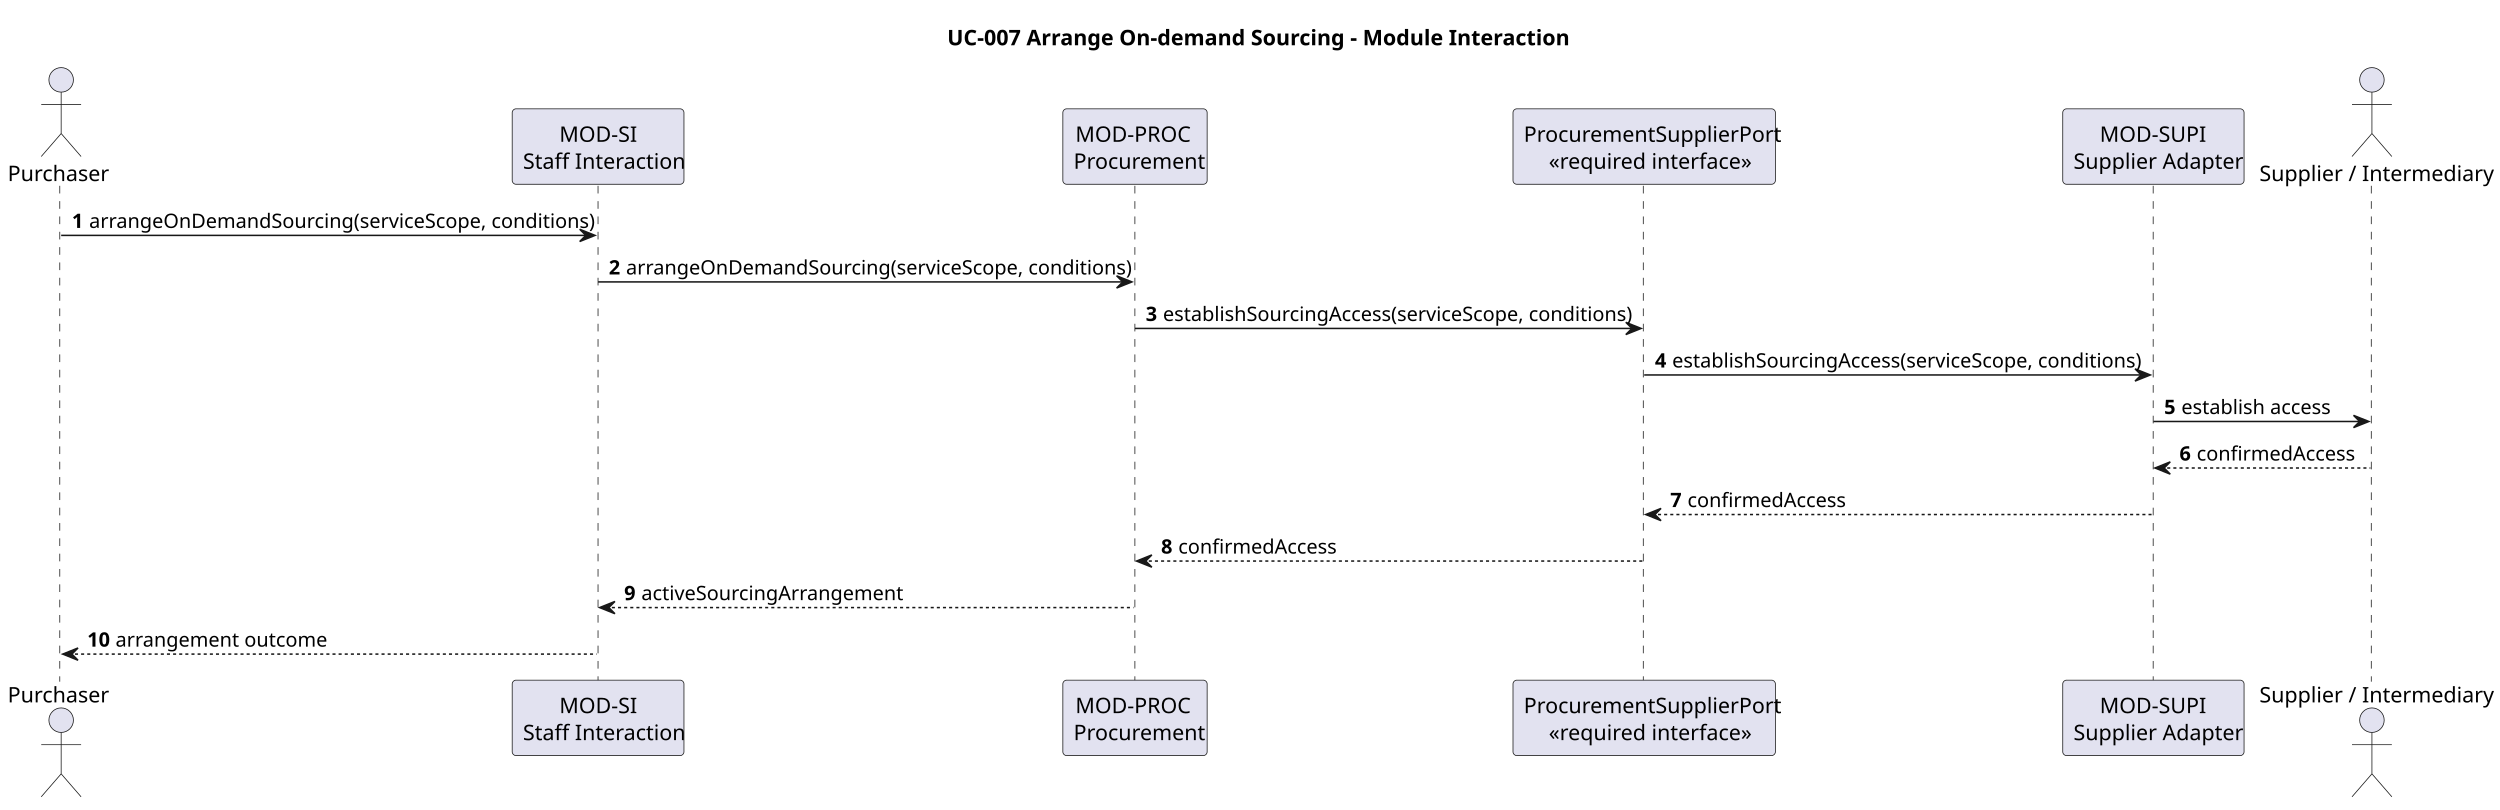
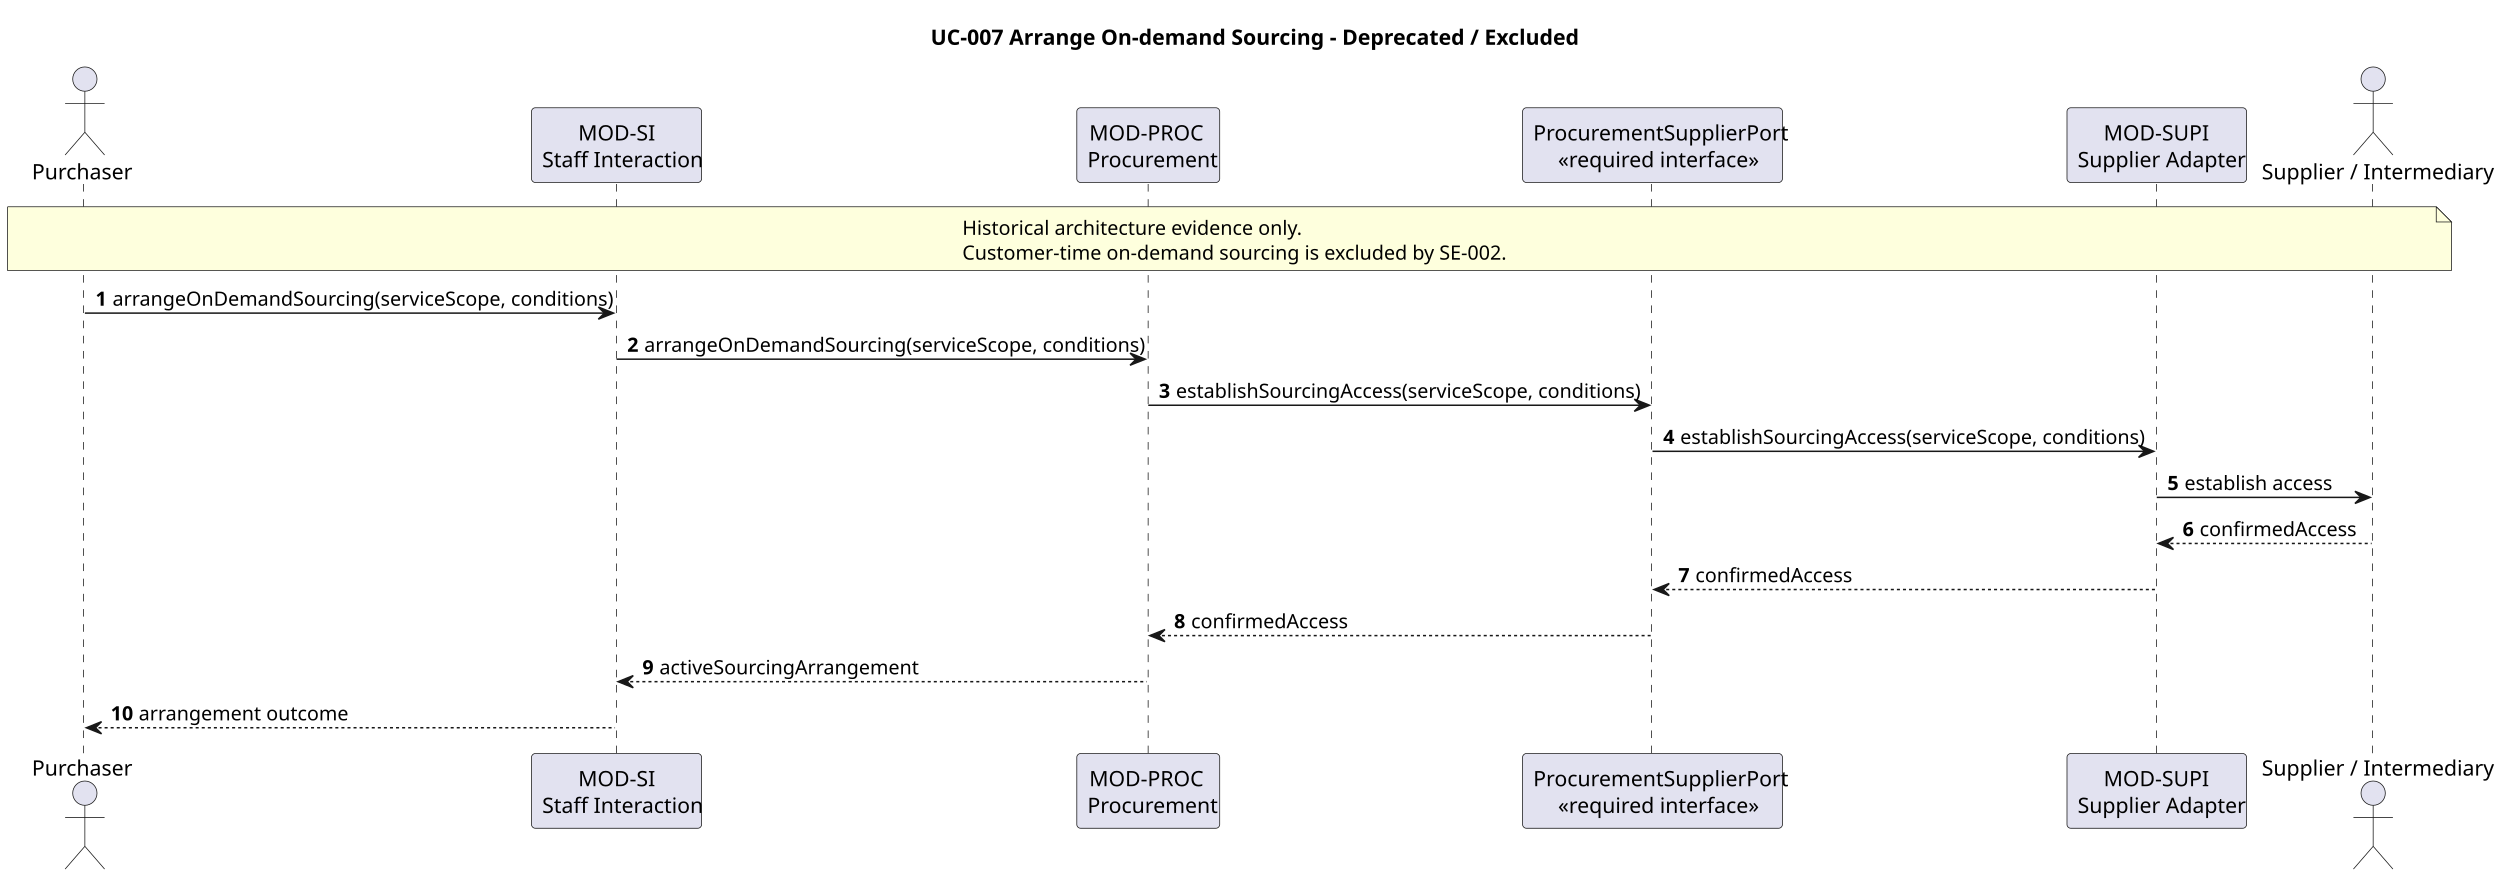
- <svg xmlns="http://www.w3.org/2000/svg" contentStyleType="text/css" data-diagram-type="SEQUENCE" height="528px" preserveAspectRatio="none" style="width:1631px;height:528px;background:#FFFFFF;" version="1.1" viewBox="0 0 1631 528" width="1631px" zoomAndPan="magnify">
+ <svg xmlns="http://www.w3.org/2000/svg" contentStyleType="text/css" data-diagram-type="SEQUENCE" height="581px" preserveAspectRatio="none" style="width:1647px;height:581px;background:#FFFFFF;" version="1.1" viewBox="0 0 1647 581" width="1647px" zoomAndPan="magnify">
  <defs />
  <g>
    <g class="title" data-source-line="1">
-       <text fill="#000000" font-family="sans-serif" font-size="14" font-weight="700" lengthAdjust="spacing" textLength="388.931" x="617.967" y="29.533">UC-007 Arrange On-demand Sourcing - Module Interaction</text>
+       <text fill="#000000" font-family="sans-serif" font-size="14" font-weight="700" lengthAdjust="spacing" textLength="414.647" x="613.109" y="29.533">UC-007 Arrange On-demand Sourcing - Deprecated / Excluded</text>
    </g>
-     <g class="participant-lifeline" data-entity-uid="part1" data-qualified-name="Purchaser" data-source-line="3" id="part1-lifeline">
+     <g class="participant-lifeline" data-entity-uid="part1" data-qualified-name="Purchaser" data-source-line="7" id="part1-lifeline">
      <g>
-         <rect fill="#000000" fill-opacity="0" height="323.516" width="8" x="35.903" y="121.219" />
-         <line style="stroke:#181818;stroke-width:0.5;stroke-dasharray:5,5;" x1="39" x2="39" y1="121.219" y2="444.734" />
+         <rect fill="#000000" fill-opacity="0" height="376.219" width="8" x="51.903" y="121.219" />
+         <line style="stroke:#181818;stroke-width:0.5;stroke-dasharray:5,5;" x1="55" x2="55" y1="121.219" y2="497.438" />
      </g>
    </g>
-     <g class="participant-lifeline" data-entity-uid="part2" data-qualified-name="SI" data-source-line="4" id="part2-lifeline">
+     <g class="participant-lifeline" data-entity-uid="part2" data-qualified-name="SI" data-source-line="8" id="part2-lifeline">
      <g>
-         <rect fill="#000000" fill-opacity="0" height="323.516" width="8" x="386.187" y="121.219" />
-         <line style="stroke:#181818;stroke-width:0.5;stroke-dasharray:5,5;" x1="390.159" x2="390.159" y1="121.219" y2="444.734" />
+         <rect fill="#000000" fill-opacity="0" height="376.219" width="8" x="402.187" y="121.219" />
+         <line style="stroke:#181818;stroke-width:0.5;stroke-dasharray:5,5;" x1="406.159" x2="406.159" y1="121.219" y2="497.438" />
      </g>
    </g>
-     <g class="participant-lifeline" data-entity-uid="part3" data-qualified-name="PROC" data-source-line="5" id="part3-lifeline">
+     <g class="participant-lifeline" data-entity-uid="part3" data-qualified-name="PROC" data-source-line="9" id="part3-lifeline">
      <g>
-         <rect fill="#000000" fill-opacity="0" height="323.516" width="8" x="736.47" y="121.219" />
-         <line style="stroke:#181818;stroke-width:0.5;stroke-dasharray:5,5;" x1="740.398" x2="740.398" y1="121.219" y2="444.734" />
+         <rect fill="#000000" fill-opacity="0" height="376.219" width="8" x="752.47" y="121.219" />
+         <line style="stroke:#181818;stroke-width:0.5;stroke-dasharray:5,5;" x1="756.398" x2="756.398" y1="121.219" y2="497.438" />
      </g>
    </g>
-     <g class="participant-lifeline" data-entity-uid="part4" data-qualified-name="PORT" data-source-line="6" id="part4-lifeline">
+     <g class="participant-lifeline" data-entity-uid="part4" data-qualified-name="PORT" data-source-line="10" id="part4-lifeline">
      <g>
-         <rect fill="#000000" fill-opacity="0" height="323.516" width="8" x="1068.675" y="121.219" />
-         <line style="stroke:#181818;stroke-width:0.5;stroke-dasharray:5,5;" x1="1072.082" x2="1072.082" y1="121.219" y2="444.734" />
+         <rect fill="#000000" fill-opacity="0" height="376.219" width="8" x="1084.675" y="121.219" />
+         <line style="stroke:#181818;stroke-width:0.5;stroke-dasharray:5,5;" x1="1088.082" x2="1088.082" y1="121.219" y2="497.438" />
      </g>
    </g>
-     <g class="participant-lifeline" data-entity-uid="part5" data-qualified-name="SUPI" data-source-line="7" id="part5-lifeline">
+     <g class="participant-lifeline" data-entity-uid="part5" data-qualified-name="SUPI" data-source-line="11" id="part5-lifeline">
      <g>
-         <rect fill="#000000" fill-opacity="0" height="323.516" width="8" x="1400.88" y="121.219" />
-         <line style="stroke:#181818;stroke-width:0.5;stroke-dasharray:5,5;" x1="1404.735" x2="1404.735" y1="121.219" y2="444.734" />
+         <rect fill="#000000" fill-opacity="0" height="376.219" width="8" x="1416.88" y="121.219" />
+         <line style="stroke:#181818;stroke-width:0.5;stroke-dasharray:5,5;" x1="1420.735" x2="1420.735" y1="121.219" y2="497.438" />
      </g>
    </g>
-     <g class="participant-lifeline" data-entity-uid="part6" data-qualified-name="Supplier" data-source-line="8" id="part6-lifeline">
+     <g class="participant-lifeline" data-entity-uid="part6" data-qualified-name="Supplier" data-source-line="12" id="part6-lifeline">
      <g>
-         <rect fill="#000000" fill-opacity="0" height="323.516" width="8" x="1543.445" y="121.219" />
-         <line style="stroke:#181818;stroke-width:0.5;stroke-dasharray:5,5;" x1="1547.024" x2="1547.024" y1="121.219" y2="444.734" />
+         <rect fill="#000000" fill-opacity="0" height="376.219" width="8" x="1559.445" y="121.219" />
+         <line style="stroke:#181818;stroke-width:0.5;stroke-dasharray:5,5;" x1="1563.024" x2="1563.024" y1="121.219" y2="497.438" />
      </g>
    </g>
-     <g class="participant participant-head" data-entity-uid="part1" data-qualified-name="Purchaser" data-source-line="3" id="part1-head">
-       <text fill="#000000" font-family="sans-serif" font-size="14" lengthAdjust="spacing" textLength="63.807" x="5" y="118.143">Purchaser</text>
-       <ellipse cx="39.903" cy="52.109" fill="#E2E2F0" rx="8" ry="8" style="stroke:#181818;stroke-width:0.5;" />
-       <path d="M39.903,60.109 L39.903,87.109 M26.903,68.109 L52.903,68.109 M39.903,87.109 L26.903,102.109 M39.903,87.109 L52.903,102.109" fill="none" style="stroke:#181818;stroke-width:0.5;" />
+     <g class="participant participant-head" data-entity-uid="part1" data-qualified-name="Purchaser" data-source-line="7" id="part1-head">
+       <text fill="#000000" font-family="sans-serif" font-size="14" lengthAdjust="spacing" textLength="63.807" x="21" y="118.143">Purchaser</text>
+       <ellipse cx="55.903" cy="52.109" fill="#E2E2F0" rx="8" ry="8" style="stroke:#181818;stroke-width:0.5;" />
+       <path d="M55.903,60.109 L55.903,87.109 M42.903,68.109 L68.903,68.109 M55.903,87.109 L42.903,102.109 M55.903,87.109 L68.903,102.109" fill="none" style="stroke:#181818;stroke-width:0.5;" />
    </g>
-     <g class="participant participant-tail" data-entity-uid="part1" data-qualified-name="Purchaser" data-source-line="3" id="part1-tail">
-       <text fill="#000000" font-family="sans-serif" font-size="14" lengthAdjust="spacing" textLength="63.807" x="5" y="458.268">Purchaser</text>
-       <ellipse cx="39.903" cy="469.844" fill="#E2E2F0" rx="8" ry="8" style="stroke:#181818;stroke-width:0.5;" />
-       <path d="M39.903,477.844 L39.903,504.844 M26.903,485.844 L52.903,485.844 M39.903,504.844 L26.903,519.844 M39.903,504.844 L52.903,519.844" fill="none" style="stroke:#181818;stroke-width:0.5;" />
+     <g class="participant participant-tail" data-entity-uid="part1" data-qualified-name="Purchaser" data-source-line="7" id="part1-tail">
+       <text fill="#000000" font-family="sans-serif" font-size="14" lengthAdjust="spacing" textLength="63.807" x="21" y="510.971">Purchaser</text>
+       <ellipse cx="55.903" cy="522.547" fill="#E2E2F0" rx="8" ry="8" style="stroke:#181818;stroke-width:0.5;" />
+       <path d="M55.903,530.547 L55.903,557.547 M42.903,538.547 L68.903,538.547 M55.903,557.547 L42.903,572.547 M55.903,557.547 L68.903,572.547" fill="none" style="stroke:#181818;stroke-width:0.5;" />
    </g>
-     <g class="participant participant-head" data-entity-uid="part2" data-qualified-name="SI" data-source-line="4" id="part2-head">
-       <rect fill="#E2E2F0" height="49.219" rx="2.5" ry="2.5" style="stroke:#181818;stroke-width:0.5;" width="112.055" x="334.159" y="71" />
-       <text fill="#000000" font-family="sans-serif" font-size="14" lengthAdjust="spacing" textLength="50.552" x="364.911" y="92.533">MOD-SI</text>
-       <text fill="#000000" font-family="sans-serif" font-size="14" lengthAdjust="spacing" textLength="98.055" x="341.159" y="110.143">Staff Interaction</text>
+     <g class="participant participant-head" data-entity-uid="part2" data-qualified-name="SI" data-source-line="8" id="part2-head">
+       <rect fill="#E2E2F0" height="49.219" rx="2.5" ry="2.5" style="stroke:#181818;stroke-width:0.5;" width="112.055" x="350.159" y="71" />
+       <text fill="#000000" font-family="sans-serif" font-size="14" lengthAdjust="spacing" textLength="50.552" x="380.911" y="92.533">MOD-SI</text>
+       <text fill="#000000" font-family="sans-serif" font-size="14" lengthAdjust="spacing" textLength="98.055" x="357.159" y="110.143">Staff Interaction</text>
    </g>
-     <g class="participant participant-tail" data-entity-uid="part2" data-qualified-name="SI" data-source-line="4" id="part2-tail">
-       <rect fill="#E2E2F0" height="49.219" rx="2.5" ry="2.5" style="stroke:#181818;stroke-width:0.5;" width="112.055" x="334.159" y="443.734" />
-       <text fill="#000000" font-family="sans-serif" font-size="14" lengthAdjust="spacing" textLength="50.552" x="364.911" y="465.268">MOD-SI</text>
-       <text fill="#000000" font-family="sans-serif" font-size="14" lengthAdjust="spacing" textLength="98.055" x="341.159" y="482.877">Staff Interaction</text>
+     <g class="participant participant-tail" data-entity-uid="part2" data-qualified-name="SI" data-source-line="8" id="part2-tail">
+       <rect fill="#E2E2F0" height="49.219" rx="2.5" ry="2.5" style="stroke:#181818;stroke-width:0.5;" width="112.055" x="350.159" y="496.438" />
+       <text fill="#000000" font-family="sans-serif" font-size="14" lengthAdjust="spacing" textLength="50.552" x="380.911" y="517.971">MOD-SI</text>
+       <text fill="#000000" font-family="sans-serif" font-size="14" lengthAdjust="spacing" textLength="98.055" x="357.159" y="535.58">Staff Interaction</text>
    </g>
-     <g class="participant participant-head" data-entity-uid="part3" data-qualified-name="PROC" data-source-line="5" id="part3-head">
-       <rect fill="#E2E2F0" height="49.219" rx="2.5" ry="2.5" style="stroke:#181818;stroke-width:0.5;" width="94.144" x="693.398" y="71" />
-       <text fill="#000000" font-family="sans-serif" font-size="14" lengthAdjust="spacing" textLength="77.772" x="701.583" y="92.533">MOD-PROC</text>
-       <text fill="#000000" font-family="sans-serif" font-size="14" lengthAdjust="spacing" textLength="80.144" x="700.398" y="110.143">Procurement</text>
+     <g class="participant participant-head" data-entity-uid="part3" data-qualified-name="PROC" data-source-line="9" id="part3-head">
+       <rect fill="#E2E2F0" height="49.219" rx="2.5" ry="2.5" style="stroke:#181818;stroke-width:0.5;" width="94.144" x="709.398" y="71" />
+       <text fill="#000000" font-family="sans-serif" font-size="14" lengthAdjust="spacing" textLength="77.772" x="717.583" y="92.533">MOD-PROC</text>
+       <text fill="#000000" font-family="sans-serif" font-size="14" lengthAdjust="spacing" textLength="80.144" x="716.398" y="110.143">Procurement</text>
    </g>
-     <g class="participant participant-tail" data-entity-uid="part3" data-qualified-name="PROC" data-source-line="5" id="part3-tail">
-       <rect fill="#E2E2F0" height="49.219" rx="2.5" ry="2.5" style="stroke:#181818;stroke-width:0.5;" width="94.144" x="693.398" y="443.734" />
-       <text fill="#000000" font-family="sans-serif" font-size="14" lengthAdjust="spacing" textLength="77.772" x="701.583" y="465.268">MOD-PROC</text>
-       <text fill="#000000" font-family="sans-serif" font-size="14" lengthAdjust="spacing" textLength="80.144" x="700.398" y="482.877">Procurement</text>
+     <g class="participant participant-tail" data-entity-uid="part3" data-qualified-name="PROC" data-source-line="9" id="part3-tail">
+       <rect fill="#E2E2F0" height="49.219" rx="2.5" ry="2.5" style="stroke:#181818;stroke-width:0.5;" width="94.144" x="709.398" y="496.438" />
+       <text fill="#000000" font-family="sans-serif" font-size="14" lengthAdjust="spacing" textLength="77.772" x="717.583" y="517.971">MOD-PROC</text>
+       <text fill="#000000" font-family="sans-serif" font-size="14" lengthAdjust="spacing" textLength="80.144" x="716.398" y="535.58">Procurement</text>
    </g>
-     <g class="participant participant-head" data-entity-uid="part4" data-qualified-name="PORT" data-source-line="6" id="part4-head">
-       <rect fill="#E2E2F0" height="49.219" rx="2.5" ry="2.5" style="stroke:#181818;stroke-width:0.5;" width="171.185" x="987.082" y="71" />
-       <text fill="#000000" font-family="sans-serif" font-size="14" lengthAdjust="spacing" textLength="157.185" x="994.082" y="92.533">ProcurementSupplierPort</text>
-       <text fill="#000000" font-family="sans-serif" font-size="14" lengthAdjust="spacing" textLength="124.523" x="1010.413" y="110.143">«required interface»</text>
+     <g class="participant participant-head" data-entity-uid="part4" data-qualified-name="PORT" data-source-line="10" id="part4-head">
+       <rect fill="#E2E2F0" height="49.219" rx="2.5" ry="2.5" style="stroke:#181818;stroke-width:0.5;" width="171.185" x="1003.082" y="71" />
+       <text fill="#000000" font-family="sans-serif" font-size="14" lengthAdjust="spacing" textLength="157.185" x="1010.082" y="92.533">ProcurementSupplierPort</text>
+       <text fill="#000000" font-family="sans-serif" font-size="14" lengthAdjust="spacing" textLength="124.523" x="1026.413" y="110.143">«required interface»</text>
    </g>
-     <g class="participant participant-tail" data-entity-uid="part4" data-qualified-name="PORT" data-source-line="6" id="part4-tail">
-       <rect fill="#E2E2F0" height="49.219" rx="2.5" ry="2.5" style="stroke:#181818;stroke-width:0.5;" width="171.185" x="987.082" y="443.734" />
-       <text fill="#000000" font-family="sans-serif" font-size="14" lengthAdjust="spacing" textLength="157.185" x="994.082" y="465.268">ProcurementSupplierPort</text>
-       <text fill="#000000" font-family="sans-serif" font-size="14" lengthAdjust="spacing" textLength="124.523" x="1010.413" y="482.877">«required interface»</text>
+     <g class="participant participant-tail" data-entity-uid="part4" data-qualified-name="PORT" data-source-line="10" id="part4-tail">
+       <rect fill="#E2E2F0" height="49.219" rx="2.5" ry="2.5" style="stroke:#181818;stroke-width:0.5;" width="171.185" x="1003.082" y="496.438" />
+       <text fill="#000000" font-family="sans-serif" font-size="14" lengthAdjust="spacing" textLength="157.185" x="1010.082" y="517.971">ProcurementSupplierPort</text>
+       <text fill="#000000" font-family="sans-serif" font-size="14" lengthAdjust="spacing" textLength="124.523" x="1026.413" y="535.58">«required interface»</text>
    </g>
-     <g class="participant participant-head" data-entity-uid="part5" data-qualified-name="SUPI" data-source-line="7" id="part5-head">
-       <rect fill="#E2E2F0" height="49.219" rx="2.5" ry="2.5" style="stroke:#181818;stroke-width:0.5;" width="118.289" x="1345.735" y="71" />
-       <text fill="#000000" font-family="sans-serif" font-size="14" lengthAdjust="spacing" textLength="70" x="1369.88" y="92.533">MOD-SUPI</text>
-       <text fill="#000000" font-family="sans-serif" font-size="14" lengthAdjust="spacing" textLength="104.289" x="1352.735" y="110.143">Supplier Adapter</text>
+     <g class="participant participant-head" data-entity-uid="part5" data-qualified-name="SUPI" data-source-line="11" id="part5-head">
+       <rect fill="#E2E2F0" height="49.219" rx="2.5" ry="2.5" style="stroke:#181818;stroke-width:0.5;" width="118.289" x="1361.735" y="71" />
+       <text fill="#000000" font-family="sans-serif" font-size="14" lengthAdjust="spacing" textLength="70" x="1385.88" y="92.533">MOD-SUPI</text>
+       <text fill="#000000" font-family="sans-serif" font-size="14" lengthAdjust="spacing" textLength="104.289" x="1368.735" y="110.143">Supplier Adapter</text>
    </g>
-     <g class="participant participant-tail" data-entity-uid="part5" data-qualified-name="SUPI" data-source-line="7" id="part5-tail">
-       <rect fill="#E2E2F0" height="49.219" rx="2.5" ry="2.5" style="stroke:#181818;stroke-width:0.5;" width="118.289" x="1345.735" y="443.734" />
-       <text fill="#000000" font-family="sans-serif" font-size="14" lengthAdjust="spacing" textLength="70" x="1369.88" y="465.268">MOD-SUPI</text>
-       <text fill="#000000" font-family="sans-serif" font-size="14" lengthAdjust="spacing" textLength="104.289" x="1352.735" y="482.877">Supplier Adapter</text>
+     <g class="participant participant-tail" data-entity-uid="part5" data-qualified-name="SUPI" data-source-line="11" id="part5-tail">
+       <rect fill="#E2E2F0" height="49.219" rx="2.5" ry="2.5" style="stroke:#181818;stroke-width:0.5;" width="118.289" x="1361.735" y="496.438" />
+       <text fill="#000000" font-family="sans-serif" font-size="14" lengthAdjust="spacing" textLength="70" x="1385.88" y="517.971">MOD-SUPI</text>
+       <text fill="#000000" font-family="sans-serif" font-size="14" lengthAdjust="spacing" textLength="104.289" x="1368.735" y="535.58">Supplier Adapter</text>
    </g>
-     <g class="participant participant-head" data-entity-uid="part6" data-qualified-name="Supplier" data-source-line="8" id="part6-head">
-       <text fill="#000000" font-family="sans-serif" font-size="14" lengthAdjust="spacing" textLength="140.841" x="1474.024" y="118.143">Supplier / Intermediary</text>
-       <ellipse cx="1547.445" cy="52.109" fill="#E2E2F0" rx="8" ry="8" style="stroke:#181818;stroke-width:0.5;" />
-       <path d="M1547.445,60.109 L1547.445,87.109 M1534.445,68.109 L1560.445,68.109 M1547.445,87.109 L1534.445,102.109 M1547.445,87.109 L1560.445,102.109" fill="none" style="stroke:#181818;stroke-width:0.5;" />
+     <g class="participant participant-head" data-entity-uid="part6" data-qualified-name="Supplier" data-source-line="12" id="part6-head">
+       <text fill="#000000" font-family="sans-serif" font-size="14" lengthAdjust="spacing" textLength="140.841" x="1490.024" y="118.143">Supplier / Intermediary</text>
+       <ellipse cx="1563.445" cy="52.109" fill="#E2E2F0" rx="8" ry="8" style="stroke:#181818;stroke-width:0.5;" />
+       <path d="M1563.445,60.109 L1563.445,87.109 M1550.445,68.109 L1576.445,68.109 M1563.445,87.109 L1550.445,102.109 M1563.445,87.109 L1576.445,102.109" fill="none" style="stroke:#181818;stroke-width:0.5;" />
    </g>
-     <g class="participant participant-tail" data-entity-uid="part6" data-qualified-name="Supplier" data-source-line="8" id="part6-tail">
-       <text fill="#000000" font-family="sans-serif" font-size="14" lengthAdjust="spacing" textLength="140.841" x="1474.024" y="458.268">Supplier / Intermediary</text>
-       <ellipse cx="1547.445" cy="469.844" fill="#E2E2F0" rx="8" ry="8" style="stroke:#181818;stroke-width:0.5;" />
-       <path d="M1547.445,477.844 L1547.445,504.844 M1534.445,485.844 L1560.445,485.844 M1547.445,504.844 L1534.445,519.844 M1547.445,504.844 L1560.445,519.844" fill="none" style="stroke:#181818;stroke-width:0.5;" />
+     <g class="participant participant-tail" data-entity-uid="part6" data-qualified-name="Supplier" data-source-line="12" id="part6-tail">
+       <text fill="#000000" font-family="sans-serif" font-size="14" lengthAdjust="spacing" textLength="140.841" x="1490.024" y="510.971">Supplier / Intermediary</text>
+       <ellipse cx="1563.445" cy="522.547" fill="#E2E2F0" rx="8" ry="8" style="stroke:#181818;stroke-width:0.5;" />
+       <path d="M1563.445,530.547 L1563.445,557.547 M1550.445,538.547 L1576.445,538.547 M1563.445,557.547 L1550.445,572.547 M1563.445,557.547 L1576.445,572.547" fill="none" style="stroke:#181818;stroke-width:0.5;" />
    </g>
-     <g class="message" data-entity-1="part1" data-entity-2="part2" data-source-line="10" id="msg1">
-       <polygon fill="#181818" points="378.187,149.57,388.187,153.57,378.187,157.57,382.187,153.57" style="stroke:#181818;stroke-width:1;" />
-       <line style="stroke:#181818;stroke-width:1;" x1="39.903" x2="384.187" y1="153.57" y2="153.57" />
-       <text fill="#000000" font-family="sans-serif" font-size="13" font-weight="700" lengthAdjust="spacing" textLength="7.23" x="46.903" y="148.714">1</text>
-       <text fill="#000000" font-family="sans-serif" font-size="13" lengthAdjust="spacing" textLength="315.053" x="58.133" y="148.714">arrangeOnDemandSourcing(serviceScope, conditions)</text>
+     <path d="M5,136.219 L5,178.219 L1615,178.219 L1615,146.219 L1605,136.219 L5,136.219" fill="#FEFFDD" style="stroke:#181818;stroke-width:0.5;" />
+     <path d="M1605,136.219 L1605,146.219 L1615,146.219 L1605,136.219" fill="#FEFFDD" style="stroke:#181818;stroke-width:0.5;" />
+     <text fill="#000000" font-family="sans-serif" font-size="13" lengthAdjust="spacing" textLength="211.707" x="633.962" y="154.714">Historical architecture evidence only.</text>
+     <text fill="#000000" font-family="sans-serif" font-size="13" lengthAdjust="spacing" textLength="343.941" x="633.962" y="171.065">Customer-time on-demand sourcing is excluded by SE-002.</text>
+     <g class="message" data-entity-1="part1" data-entity-2="part2" data-source-line="14" id="msg1">
+       <polygon fill="#181818" points="394.187,202.273,404.187,206.273,394.187,210.273,398.187,206.273" style="stroke:#181818;stroke-width:1;" />
+       <line style="stroke:#181818;stroke-width:1;" x1="55.903" x2="400.187" y1="206.273" y2="206.273" />
+       <text fill="#000000" font-family="sans-serif" font-size="13" font-weight="700" lengthAdjust="spacing" textLength="7.23" x="62.903" y="201.417">1</text>
+       <text fill="#000000" font-family="sans-serif" font-size="13" lengthAdjust="spacing" textLength="315.053" x="74.133" y="201.417">arrangeOnDemandSourcing(serviceScope, conditions)</text>
    </g>
-     <g class="message" data-entity-1="part2" data-entity-2="part3" data-source-line="11" id="msg2">
-       <polygon fill="#181818" points="728.47,179.922,738.47,183.922,728.47,187.922,732.47,183.922" style="stroke:#181818;stroke-width:1;" />
-       <line style="stroke:#181818;stroke-width:1;" x1="390.187" x2="734.47" y1="183.922" y2="183.922" />
-       <text fill="#000000" font-family="sans-serif" font-size="13" font-weight="700" lengthAdjust="spacing" textLength="7.23" x="397.187" y="179.065">2</text>
-       <text fill="#000000" font-family="sans-serif" font-size="13" lengthAdjust="spacing" textLength="315.053" x="408.416" y="179.065">arrangeOnDemandSourcing(serviceScope, conditions)</text>
+     <g class="message" data-entity-1="part2" data-entity-2="part3" data-source-line="15" id="msg2">
+       <polygon fill="#181818" points="744.47,232.625,754.47,236.625,744.47,240.625,748.47,236.625" style="stroke:#181818;stroke-width:1;" />
+       <line style="stroke:#181818;stroke-width:1;" x1="406.187" x2="750.47" y1="236.625" y2="236.625" />
+       <text fill="#000000" font-family="sans-serif" font-size="13" font-weight="700" lengthAdjust="spacing" textLength="7.23" x="413.187" y="231.769">2</text>
+       <text fill="#000000" font-family="sans-serif" font-size="13" lengthAdjust="spacing" textLength="315.053" x="424.416" y="231.769">arrangeOnDemandSourcing(serviceScope, conditions)</text>
    </g>
-     <g class="message" data-entity-1="part3" data-entity-2="part4" data-source-line="12" id="msg3">
-       <polygon fill="#181818" points="1060.675,210.273,1070.675,214.273,1060.675,218.273,1064.675,214.273" style="stroke:#181818;stroke-width:1;" />
-       <line style="stroke:#181818;stroke-width:1;" x1="740.47" x2="1066.675" y1="214.273" y2="214.273" />
-       <text fill="#000000" font-family="sans-serif" font-size="13" font-weight="700" lengthAdjust="spacing" textLength="7.23" x="747.47" y="209.417">3</text>
-       <text fill="#000000" font-family="sans-serif" font-size="13" lengthAdjust="spacing" textLength="296.975" x="758.7" y="209.417">establishSourcingAccess(serviceScope, conditions)</text>
+     <g class="message" data-entity-1="part3" data-entity-2="part4" data-source-line="16" id="msg3">
+       <polygon fill="#181818" points="1076.675,262.977,1086.675,266.977,1076.675,270.977,1080.675,266.977" style="stroke:#181818;stroke-width:1;" />
+       <line style="stroke:#181818;stroke-width:1;" x1="756.47" x2="1082.675" y1="266.977" y2="266.977" />
+       <text fill="#000000" font-family="sans-serif" font-size="13" font-weight="700" lengthAdjust="spacing" textLength="7.23" x="763.47" y="262.12">3</text>
+       <text fill="#000000" font-family="sans-serif" font-size="13" lengthAdjust="spacing" textLength="296.975" x="774.7" y="262.12">establishSourcingAccess(serviceScope, conditions)</text>
    </g>
-     <g class="message" data-entity-1="part4" data-entity-2="part5" data-source-line="13" id="msg4">
-       <polygon fill="#181818" points="1392.88,240.625,1402.88,244.625,1392.88,248.625,1396.88,244.625" style="stroke:#181818;stroke-width:1;" />
-       <line style="stroke:#181818;stroke-width:1;" x1="1072.675" x2="1398.88" y1="244.625" y2="244.625" />
-       <text fill="#000000" font-family="sans-serif" font-size="13" font-weight="700" lengthAdjust="spacing" textLength="7.23" x="1079.675" y="239.769">4</text>
-       <text fill="#000000" font-family="sans-serif" font-size="13" lengthAdjust="spacing" textLength="296.975" x="1090.905" y="239.769">establishSourcingAccess(serviceScope, conditions)</text>
+     <g class="message" data-entity-1="part4" data-entity-2="part5" data-source-line="17" id="msg4">
+       <polygon fill="#181818" points="1408.88,293.328,1418.88,297.328,1408.88,301.328,1412.88,297.328" style="stroke:#181818;stroke-width:1;" />
+       <line style="stroke:#181818;stroke-width:1;" x1="1088.675" x2="1414.88" y1="297.328" y2="297.328" />
+       <text fill="#000000" font-family="sans-serif" font-size="13" font-weight="700" lengthAdjust="spacing" textLength="7.23" x="1095.675" y="292.472">4</text>
+       <text fill="#000000" font-family="sans-serif" font-size="13" lengthAdjust="spacing" textLength="296.975" x="1106.905" y="292.472">establishSourcingAccess(serviceScope, conditions)</text>
    </g>
-     <g class="message" data-entity-1="part5" data-entity-2="part6" data-source-line="14" id="msg5">
-       <polygon fill="#181818" points="1535.445,270.977,1545.445,274.977,1535.445,278.977,1539.445,274.977" style="stroke:#181818;stroke-width:1;" />
-       <line style="stroke:#181818;stroke-width:1;" x1="1404.88" x2="1541.445" y1="274.977" y2="274.977" />
-       <text fill="#000000" font-family="sans-serif" font-size="13" font-weight="700" lengthAdjust="spacing" textLength="7.23" x="1411.88" y="270.12">5</text>
-       <text fill="#000000" font-family="sans-serif" font-size="13" lengthAdjust="spacing" textLength="95.38" x="1423.11" y="270.12">establish access</text>
+     <g class="message" data-entity-1="part5" data-entity-2="part6" data-source-line="18" id="msg5">
+       <polygon fill="#181818" points="1551.445,323.68,1561.445,327.68,1551.445,331.68,1555.445,327.68" style="stroke:#181818;stroke-width:1;" />
+       <line style="stroke:#181818;stroke-width:1;" x1="1420.88" x2="1557.445" y1="327.68" y2="327.68" />
+       <text fill="#000000" font-family="sans-serif" font-size="13" font-weight="700" lengthAdjust="spacing" textLength="7.23" x="1427.88" y="322.823">5</text>
+       <text fill="#000000" font-family="sans-serif" font-size="13" lengthAdjust="spacing" textLength="95.38" x="1439.11" y="322.823">establish access</text>
    </g>
-     <g class="message" data-entity-1="part6" data-entity-2="part5" data-source-line="15" id="msg6">
-       <polygon fill="#181818" points="1415.88,301.328,1405.88,305.328,1415.88,309.328,1411.88,305.328" style="stroke:#181818;stroke-width:1;" />
-       <line style="stroke:#181818;stroke-width:1;stroke-dasharray:2,2;" x1="1409.88" x2="1546.445" y1="305.328" y2="305.328" />
-       <text fill="#000000" font-family="sans-serif" font-size="13" font-weight="700" lengthAdjust="spacing" textLength="7.23" x="1421.88" y="300.472">6</text>
-       <text fill="#000000" font-family="sans-serif" font-size="13" lengthAdjust="spacing" textLength="98.979" x="1433.11" y="300.472">confirmedAccess</text>
+     <g class="message" data-entity-1="part6" data-entity-2="part5" data-source-line="19" id="msg6">
+       <polygon fill="#181818" points="1431.88,354.031,1421.88,358.031,1431.88,362.031,1427.88,358.031" style="stroke:#181818;stroke-width:1;" />
+       <line style="stroke:#181818;stroke-width:1;stroke-dasharray:2,2;" x1="1425.88" x2="1562.445" y1="358.031" y2="358.031" />
+       <text fill="#000000" font-family="sans-serif" font-size="13" font-weight="700" lengthAdjust="spacing" textLength="7.23" x="1437.88" y="353.175">6</text>
+       <text fill="#000000" font-family="sans-serif" font-size="13" lengthAdjust="spacing" textLength="98.979" x="1449.11" y="353.175">confirmedAccess</text>
    </g>
-     <g class="message" data-entity-1="part5" data-entity-2="part4" data-source-line="16" id="msg7">
-       <polygon fill="#181818" points="1083.675,331.68,1073.675,335.68,1083.675,339.68,1079.675,335.68" style="stroke:#181818;stroke-width:1;" />
-       <line style="stroke:#181818;stroke-width:1;stroke-dasharray:2,2;" x1="1077.675" x2="1403.88" y1="335.68" y2="335.68" />
-       <text fill="#000000" font-family="sans-serif" font-size="13" font-weight="700" lengthAdjust="spacing" textLength="7.23" x="1089.675" y="330.823">7</text>
-       <text fill="#000000" font-family="sans-serif" font-size="13" lengthAdjust="spacing" textLength="98.979" x="1100.905" y="330.823">confirmedAccess</text>
+     <g class="message" data-entity-1="part5" data-entity-2="part4" data-source-line="20" id="msg7">
+       <polygon fill="#181818" points="1099.675,384.383,1089.675,388.383,1099.675,392.383,1095.675,388.383" style="stroke:#181818;stroke-width:1;" />
+       <line style="stroke:#181818;stroke-width:1;stroke-dasharray:2,2;" x1="1093.675" x2="1419.88" y1="388.383" y2="388.383" />
+       <text fill="#000000" font-family="sans-serif" font-size="13" font-weight="700" lengthAdjust="spacing" textLength="7.23" x="1105.675" y="383.526">7</text>
+       <text fill="#000000" font-family="sans-serif" font-size="13" lengthAdjust="spacing" textLength="98.979" x="1116.905" y="383.526">confirmedAccess</text>
    </g>
-     <g class="message" data-entity-1="part4" data-entity-2="part3" data-source-line="17" id="msg8">
-       <polygon fill="#181818" points="751.47,362.031,741.47,366.031,751.47,370.031,747.47,366.031" style="stroke:#181818;stroke-width:1;" />
-       <line style="stroke:#181818;stroke-width:1;stroke-dasharray:2,2;" x1="745.47" x2="1071.675" y1="366.031" y2="366.031" />
-       <text fill="#000000" font-family="sans-serif" font-size="13" font-weight="700" lengthAdjust="spacing" textLength="7.23" x="757.47" y="361.175">8</text>
-       <text fill="#000000" font-family="sans-serif" font-size="13" lengthAdjust="spacing" textLength="98.979" x="768.7" y="361.175">confirmedAccess</text>
+     <g class="message" data-entity-1="part4" data-entity-2="part3" data-source-line="21" id="msg8">
+       <polygon fill="#181818" points="767.47,414.734,757.47,418.734,767.47,422.734,763.47,418.734" style="stroke:#181818;stroke-width:1;" />
+       <line style="stroke:#181818;stroke-width:1;stroke-dasharray:2,2;" x1="761.47" x2="1087.675" y1="418.734" y2="418.734" />
+       <text fill="#000000" font-family="sans-serif" font-size="13" font-weight="700" lengthAdjust="spacing" textLength="7.23" x="773.47" y="413.878">8</text>
+       <text fill="#000000" font-family="sans-serif" font-size="13" lengthAdjust="spacing" textLength="98.979" x="784.7" y="413.878">confirmedAccess</text>
    </g>
-     <g class="message" data-entity-1="part3" data-entity-2="part2" data-source-line="18" id="msg9">
-       <polygon fill="#181818" points="401.187,392.383,391.187,396.383,401.187,400.383,397.187,396.383" style="stroke:#181818;stroke-width:1;" />
-       <line style="stroke:#181818;stroke-width:1;stroke-dasharray:2,2;" x1="395.187" x2="739.47" y1="396.383" y2="396.383" />
-       <text fill="#000000" font-family="sans-serif" font-size="13" font-weight="700" lengthAdjust="spacing" textLength="7.23" x="407.187" y="391.526">9</text>
-       <text fill="#000000" font-family="sans-serif" font-size="13" lengthAdjust="spacing" textLength="160.418" x="418.416" y="391.526">activeSourcingArrangement</text>
+     <g class="message" data-entity-1="part3" data-entity-2="part2" data-source-line="22" id="msg9">
+       <polygon fill="#181818" points="417.187,445.086,407.187,449.086,417.187,453.086,413.187,449.086" style="stroke:#181818;stroke-width:1;" />
+       <line style="stroke:#181818;stroke-width:1;stroke-dasharray:2,2;" x1="411.187" x2="755.47" y1="449.086" y2="449.086" />
+       <text fill="#000000" font-family="sans-serif" font-size="13" font-weight="700" lengthAdjust="spacing" textLength="7.23" x="423.187" y="444.229">9</text>
+       <text fill="#000000" font-family="sans-serif" font-size="13" lengthAdjust="spacing" textLength="160.418" x="434.416" y="444.229">activeSourcingArrangement</text>
    </g>
-     <g class="message" data-entity-1="part2" data-entity-2="part1" data-source-line="19" id="msg10">
-       <polygon fill="#181818" points="50.903,422.734,40.903,426.734,50.903,430.734,46.903,426.734" style="stroke:#181818;stroke-width:1;" />
-       <line style="stroke:#181818;stroke-width:1;stroke-dasharray:2,2;" x1="44.903" x2="389.187" y1="426.734" y2="426.734" />
-       <text fill="#000000" font-family="sans-serif" font-size="13" font-weight="700" lengthAdjust="spacing" textLength="14.46" x="56.903" y="421.878">10</text>
-       <text fill="#000000" font-family="sans-serif" font-size="13" lengthAdjust="spacing" textLength="127.182" x="75.363" y="421.878">arrangement outcome</text>
+     <g class="message" data-entity-1="part2" data-entity-2="part1" data-source-line="23" id="msg10">
+       <polygon fill="#181818" points="66.903,475.438,56.903,479.438,66.903,483.438,62.903,479.438" style="stroke:#181818;stroke-width:1;" />
+       <line style="stroke:#181818;stroke-width:1;stroke-dasharray:2,2;" x1="60.903" x2="405.187" y1="479.438" y2="479.438" />
+       <text fill="#000000" font-family="sans-serif" font-size="13" font-weight="700" lengthAdjust="spacing" textLength="14.46" x="72.903" y="474.581">10</text>
+       <text fill="#000000" font-family="sans-serif" font-size="13" lengthAdjust="spacing" textLength="127.182" x="91.363" y="474.581">arrangement outcome</text>
    </g>
  </g>
</svg>
